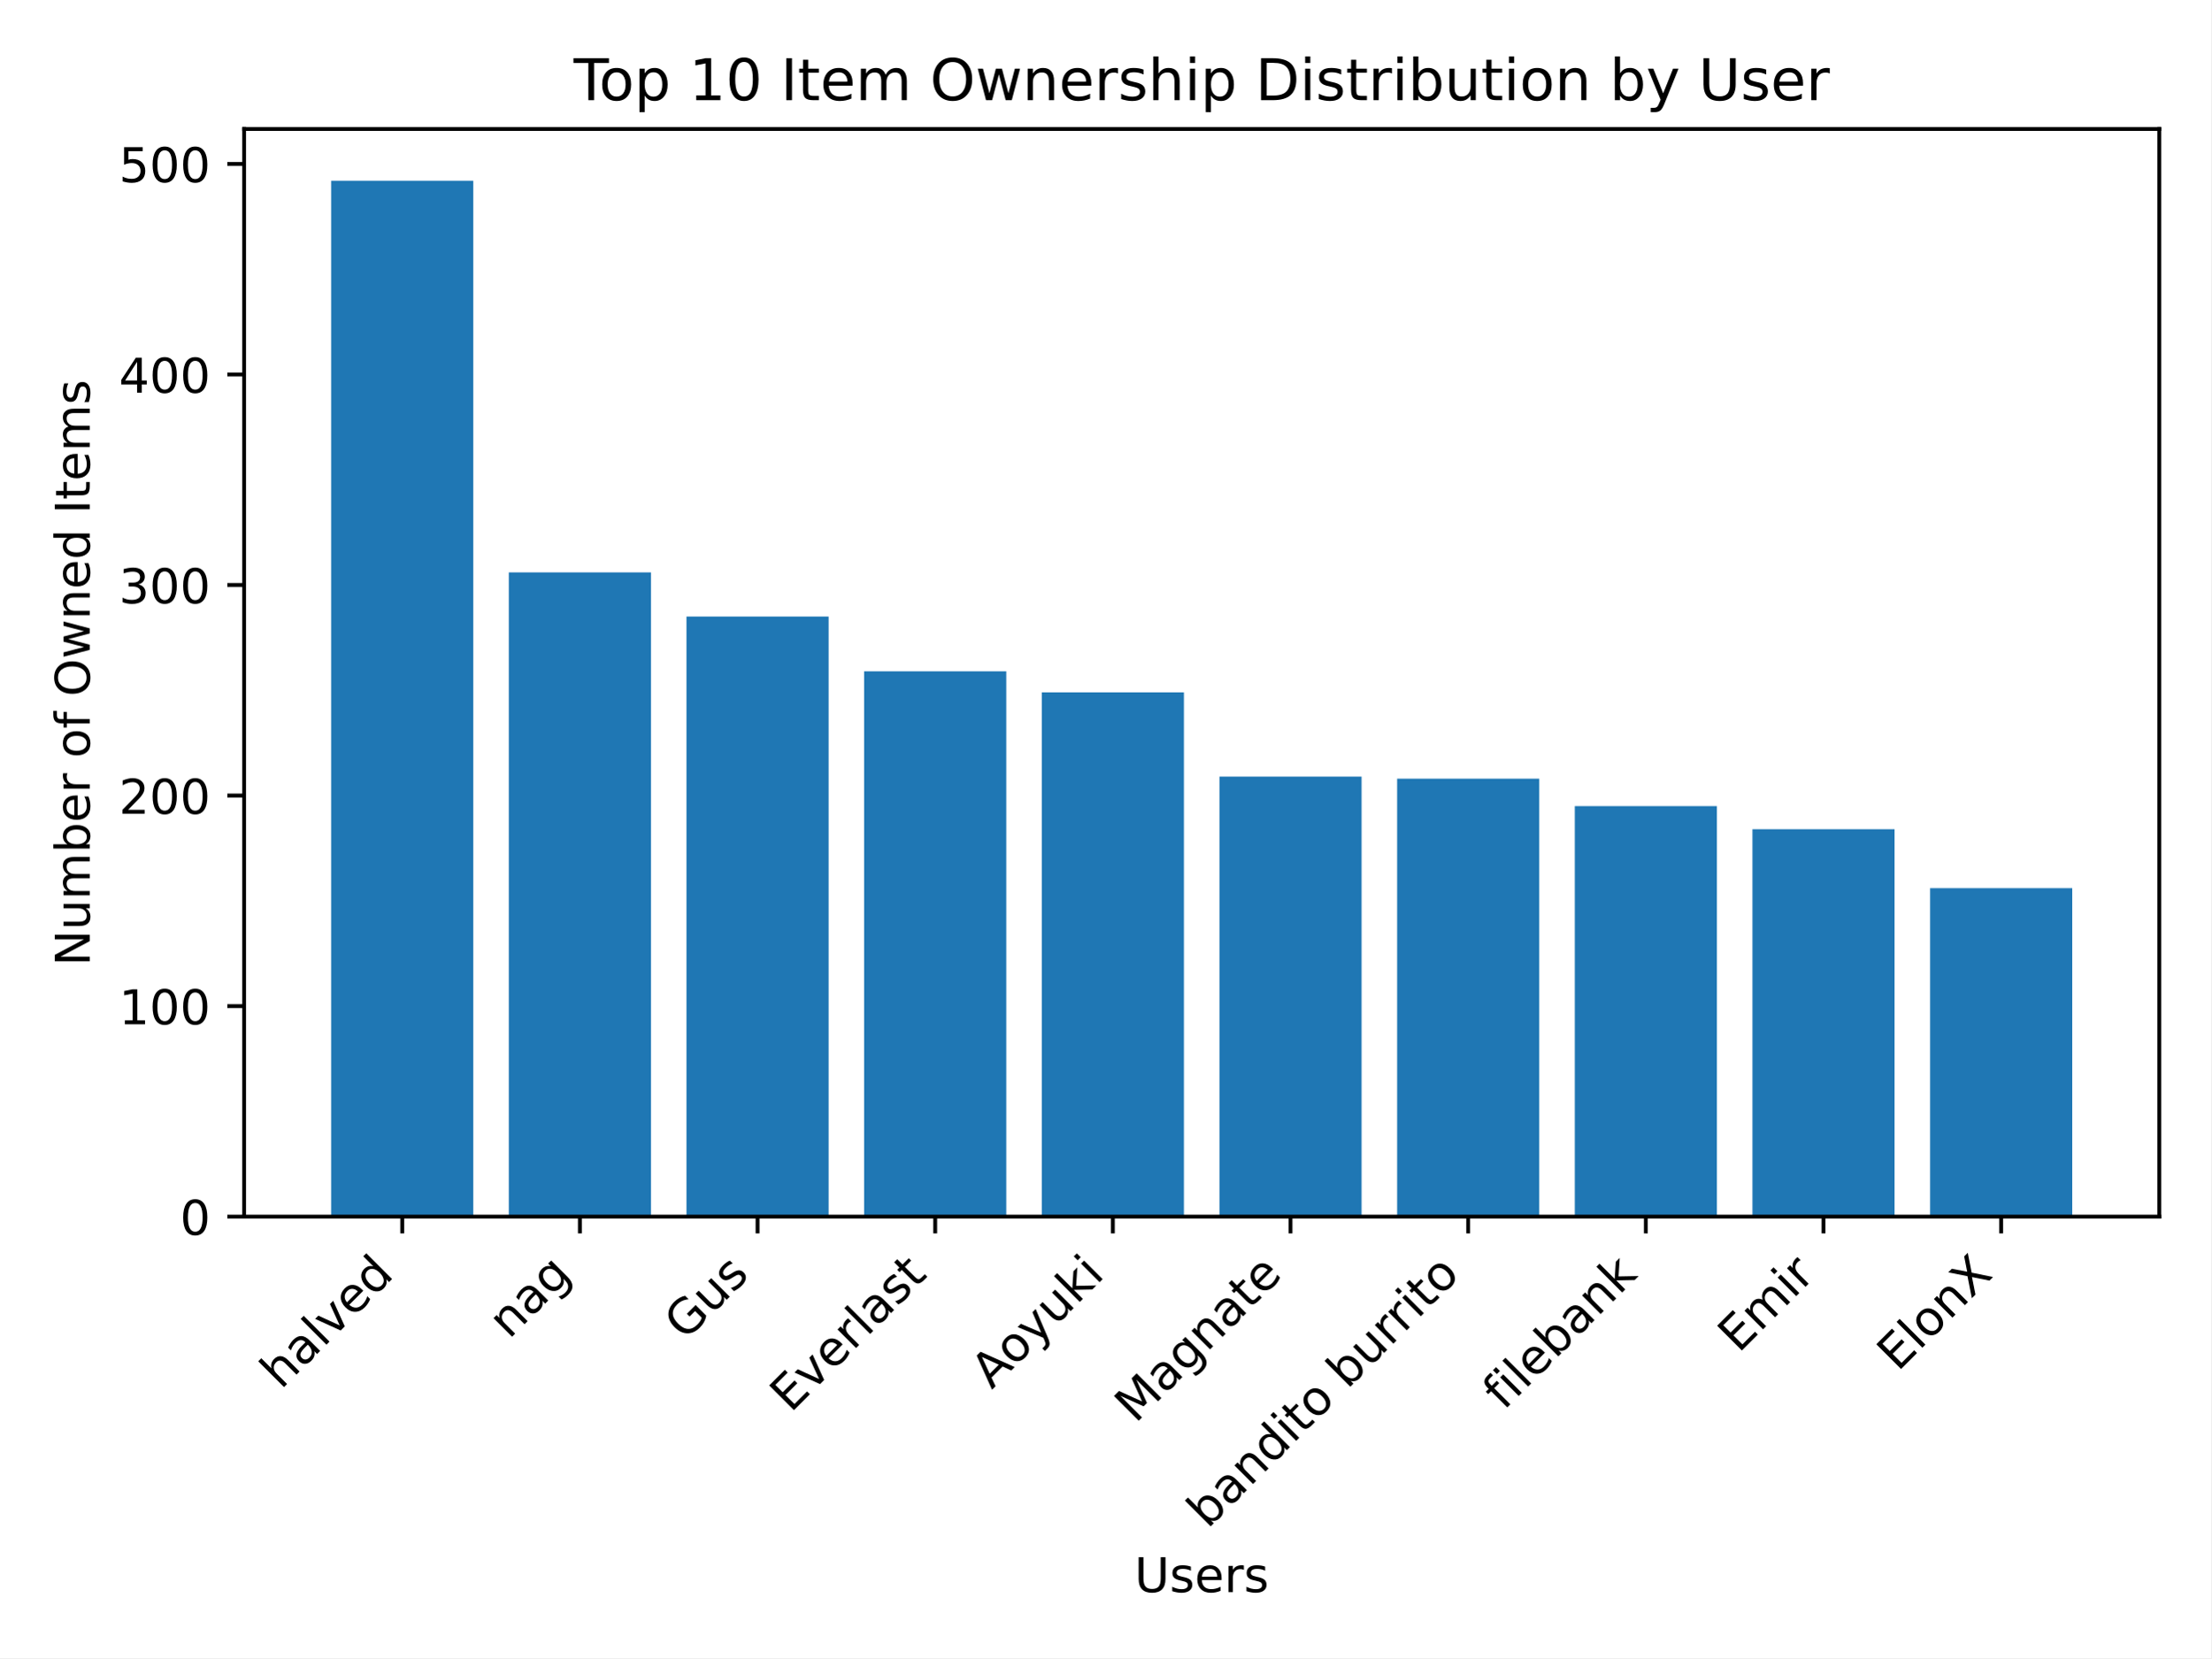
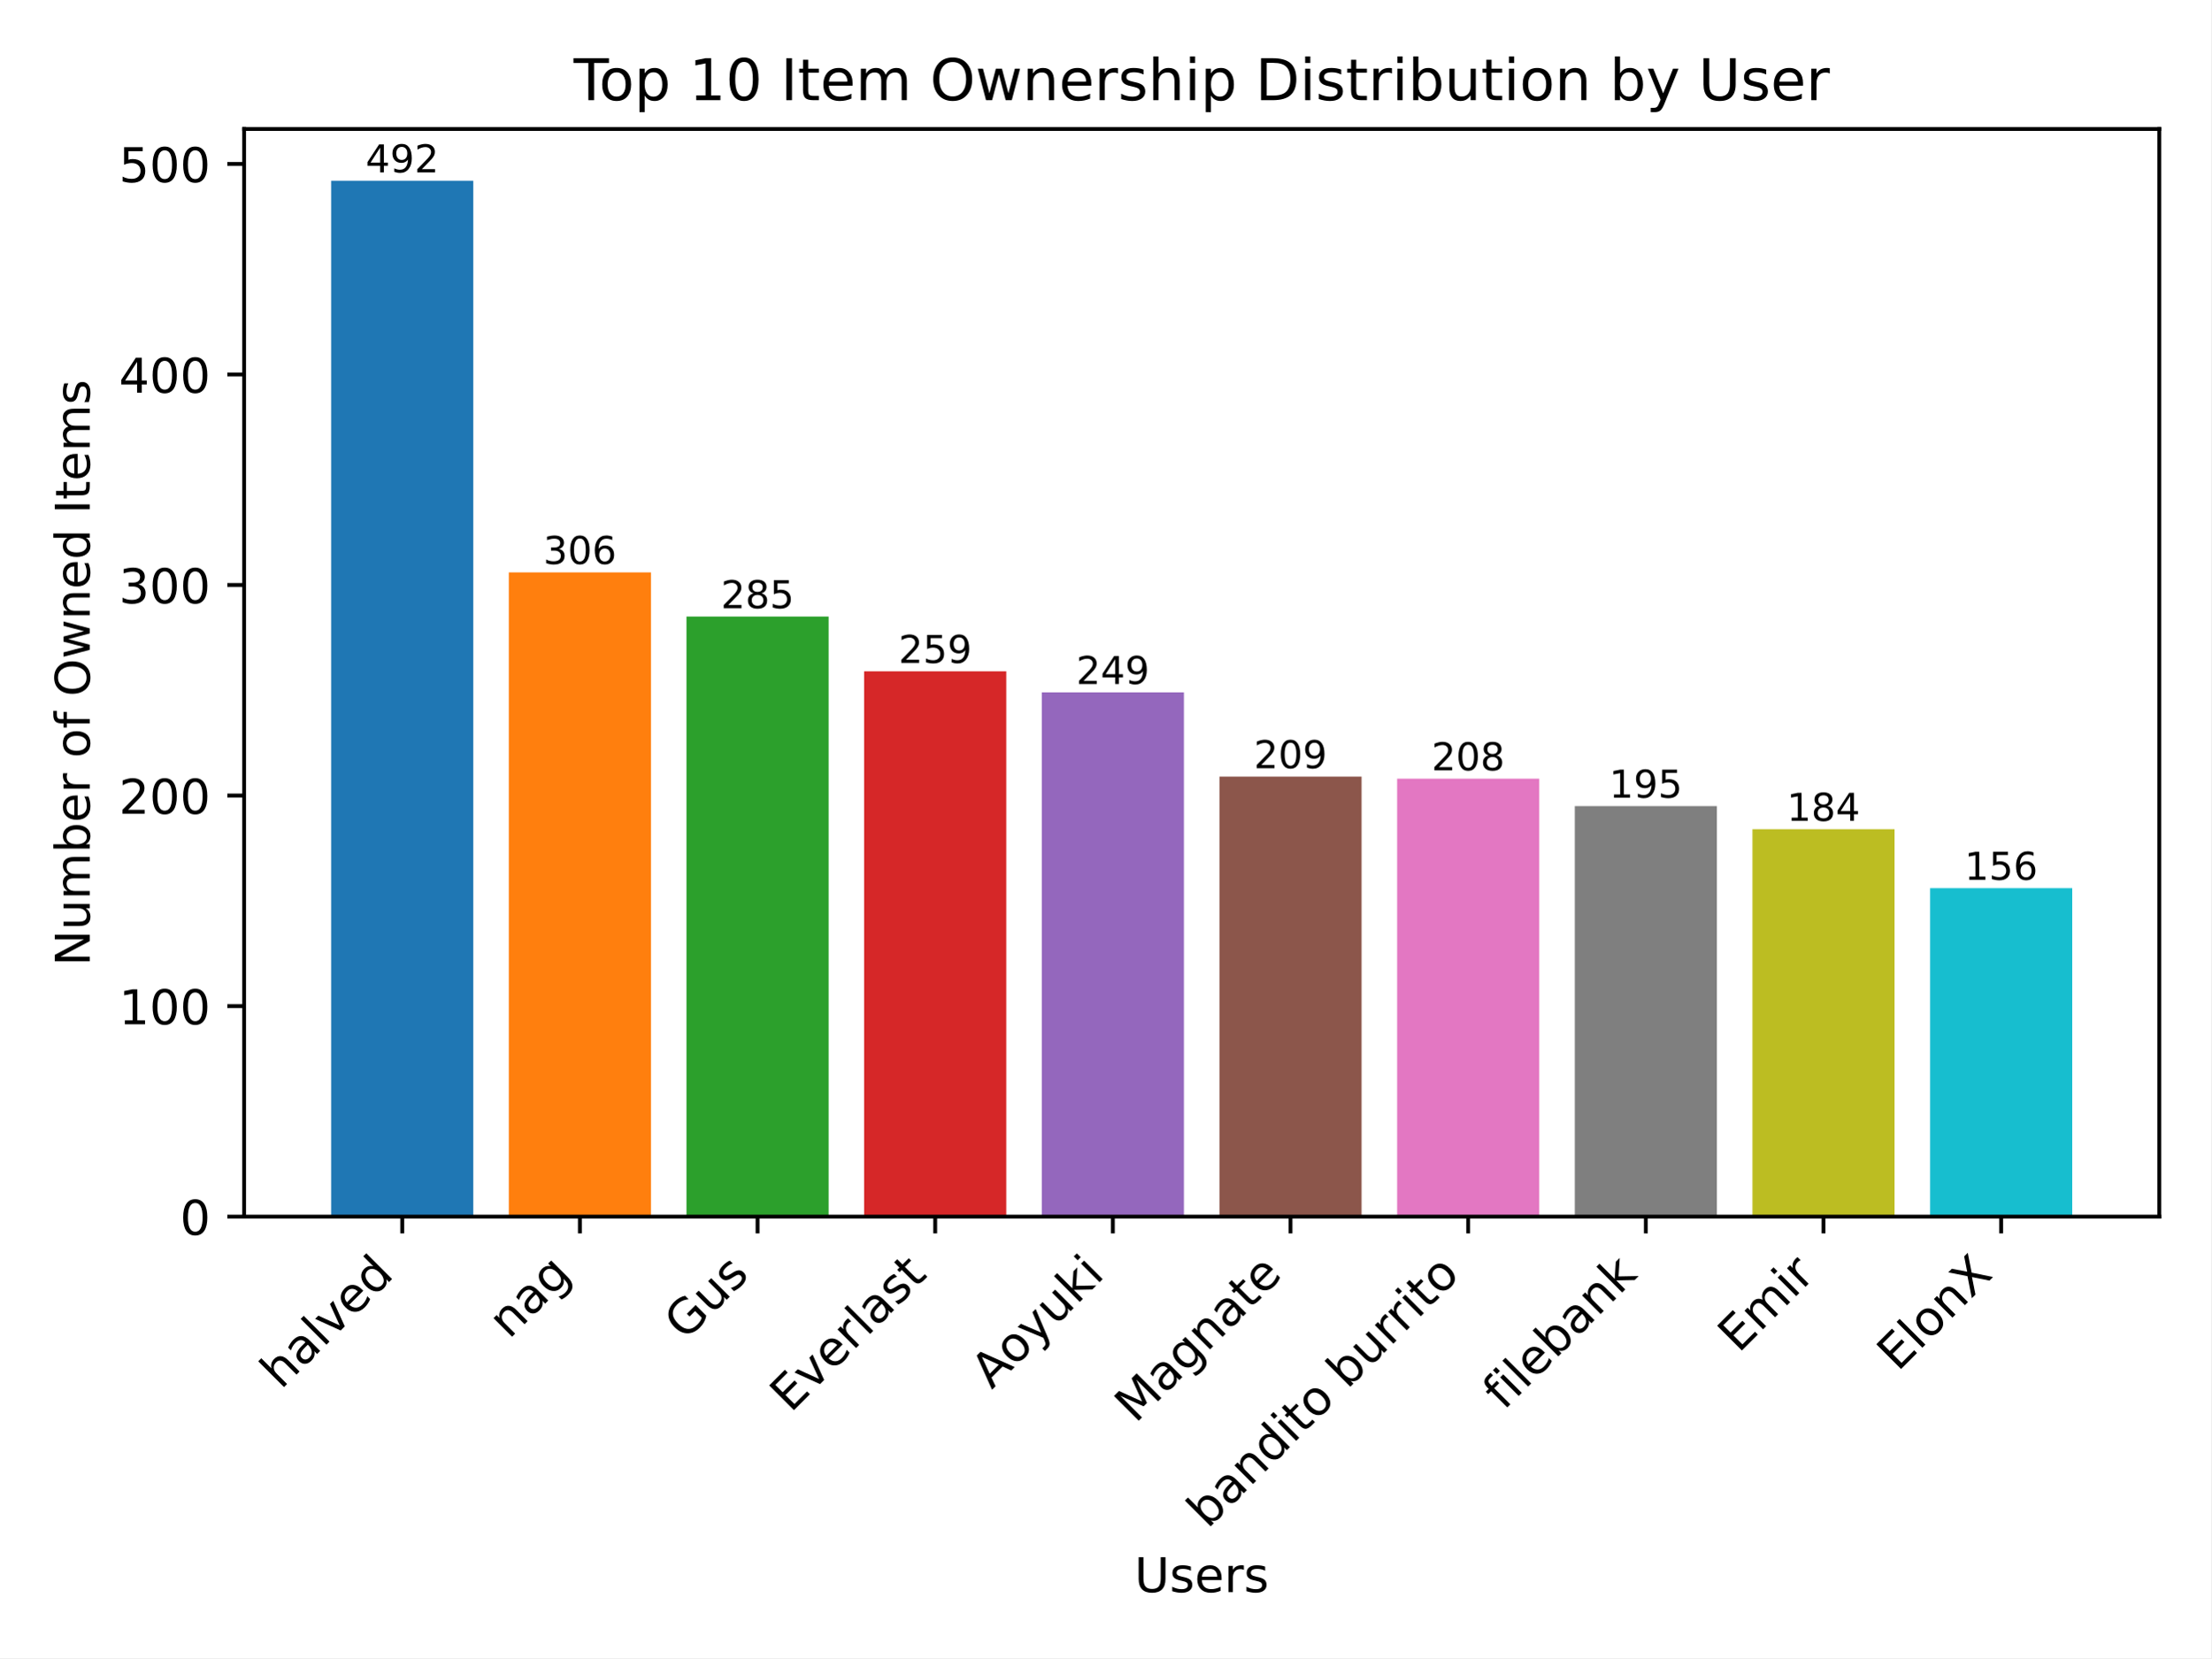
<svg xmlns="http://www.w3.org/2000/svg" xmlns:xlink="http://www.w3.org/1999/xlink" width="460.8pt" height="345.6pt" viewBox="0 0 460.8 345.6" version="1.1">
  <defs>
    <style type="text/css">*{stroke-linejoin: round; stroke-linecap: butt}</style>
  </defs>
  <g id="figure_1">
    <g id="patch_1">
      <path d="M 0 345.6  L 460.8 345.6  L 460.8 0  L 0 0  z " style="fill: #ffffff" />
    </g>
    <g id="axes_1">
      <g id="patch_2">
        <path d="M 50.87 253.581  L 450 253.581  L 450 26.88  L 50.87 26.88  z " style="fill: #ffffff" />
      </g>
      <g id="patch_3">
-         <path d="M 69.012 253.581  L 98.632 253.581  L 98.632 37.675  L 69.012 37.675  z " clip-path="url(#p208839bda8)" style="fill: #1f77b4" />
+         <path d="M 69.012 253.581  L 98.632 253.581  L 98.632 37.675  L 69.012 37.675  z " clip-path="url(#p8426818185)" style="fill: #1f77b4" />
      </g>
      <g id="patch_4">
-         <path d="M 106.037 253.581  L 135.657 253.581  L 135.657 119.298  L 106.037 119.298  z " clip-path="url(#p208839bda8)" style="fill: #1f77b4" />
+         <path d="M 106.037 253.581  L 135.657 253.581  L 135.657 119.298  L 106.037 119.298  z " clip-path="url(#p8426818185)" style="fill: #ff7f0e" />
      </g>
      <g id="patch_5">
-         <path d="M 143.062 253.581  L 172.682 253.581  L 172.682 128.513  L 143.062 128.513  z " clip-path="url(#p208839bda8)" style="fill: #1f77b4" />
+         <path d="M 143.062 253.581  L 172.682 253.581  L 172.682 128.513  L 143.062 128.513  z " clip-path="url(#p8426818185)" style="fill: #2ca02c" />
      </g>
      <g id="patch_6">
-         <path d="M 180.087 253.581  L 209.707 253.581  L 209.707 139.923  L 180.087 139.923  z " clip-path="url(#p208839bda8)" style="fill: #1f77b4" />
+         <path d="M 180.087 253.581  L 209.707 253.581  L 209.707 139.923  L 180.087 139.923  z " clip-path="url(#p8426818185)" style="fill: #d62728" />
      </g>
      <g id="patch_7">
-         <path d="M 217.112 253.581  L 246.732 253.581  L 246.732 144.311  L 217.112 144.311  z " clip-path="url(#p208839bda8)" style="fill: #1f77b4" />
+         <path d="M 217.112 253.581  L 246.732 253.581  L 246.732 144.311  L 217.112 144.311  z " clip-path="url(#p8426818185)" style="fill: #9467bd" />
      </g>
      <g id="patch_8">
-         <path d="M 254.138 253.581  L 283.758 253.581  L 283.758 161.865  L 254.138 161.865  z " clip-path="url(#p208839bda8)" style="fill: #1f77b4" />
+         <path d="M 254.138 253.581  L 283.758 253.581  L 283.758 161.865  L 254.138 161.865  z " clip-path="url(#p8426818185)" style="fill: #8c564b" />
      </g>
      <g id="patch_9">
-         <path d="M 291.163 253.581  L 320.783 253.581  L 320.783 162.304  L 291.163 162.304  z " clip-path="url(#p208839bda8)" style="fill: #1f77b4" />
+         <path d="M 291.163 253.581  L 320.783 253.581  L 320.783 162.304  L 291.163 162.304  z " clip-path="url(#p8426818185)" style="fill: #e377c2" />
      </g>
      <g id="patch_10">
-         <path d="M 328.188 253.581  L 357.808 253.581  L 357.808 168.008  L 328.188 168.008  z " clip-path="url(#p208839bda8)" style="fill: #1f77b4" />
+         <path d="M 328.188 253.581  L 357.808 253.581  L 357.808 168.008  L 328.188 168.008  z " clip-path="url(#p8426818185)" style="fill: #7f7f7f" />
      </g>
      <g id="patch_11">
-         <path d="M 365.213 253.581  L 394.833 253.581  L 394.833 172.835  L 365.213 172.835  z " clip-path="url(#p208839bda8)" style="fill: #1f77b4" />
+         <path d="M 365.213 253.581  L 394.833 253.581  L 394.833 172.835  L 365.213 172.835  z " clip-path="url(#p8426818185)" style="fill: #bcbd22" />
      </g>
      <g id="patch_12">
-         <path d="M 402.238 253.581  L 431.858 253.581  L 431.858 185.123  L 402.238 185.123  z " clip-path="url(#p208839bda8)" style="fill: #1f77b4" />
+         <path d="M 402.238 253.581  L 431.858 253.581  L 431.858 185.123  L 402.238 185.123  z " clip-path="url(#p8426818185)" style="fill: #17becf" />
      </g>
      <g id="matplotlib.axis_1">
        <g id="xtick_1">
          <g id="line2d_1">
            <defs>
-               <path id="mdffc2f9ec7" d="M 0 0  L 0 3.5  " style="stroke: #000000; stroke-width: 0.8" />
+               <path id="m7a670f2d61" d="M 0 0  L 0 3.5  " style="stroke: #000000; stroke-width: 0.8" />
            </defs>
            <g>
-               <use xlink:href="#mdffc2f9ec7" x="83.822" y="253.581" style="stroke: #000000; stroke-width: 0.8" />
+               <use xlink:href="#m7a670f2d61" x="83.822" y="253.581" style="stroke: #000000; stroke-width: 0.8" />
            </g>
          </g>
          <g id="text_1">
            <g transform="translate(58.54764 289.7576) rotate(-45) scale(0.1 -0.1)">
              <defs>
                <path id="DejaVuSans-68" d="M 3513 2113  L 3513 0  L 2938 0  L 2938 2094  Q 2938 2591 2744 2837  Q 2550 3084 2163 3084  Q 1697 3084 1428 2787  Q 1159 2491 1159 1978  L 1159 0  L 581 0  L 581 4863  L 1159 4863  L 1159 2956  Q 1366 3272 1645 3428  Q 1925 3584 2291 3584  Q 2894 3584 3203 3211  Q 3513 2838 3513 2113  z " transform="scale(0.015625)" />
                <path id="DejaVuSans-61" d="M 2194 1759  Q 1497 1759 1228 1600  Q 959 1441 959 1056  Q 959 750 1161 570  Q 1363 391 1709 391  Q 2188 391 2477 730  Q 2766 1069 2766 1631  L 2766 1759  L 2194 1759  z M 3341 1997  L 3341 0  L 2766 0  L 2766 531  Q 2569 213 2275 61  Q 1981 -91 1556 -91  Q 1019 -91 701 211  Q 384 513 384 1019  Q 384 1609 779 1909  Q 1175 2209 1959 2209  L 2766 2209  L 2766 2266  Q 2766 2663 2505 2880  Q 2244 3097 1772 3097  Q 1472 3097 1187 3025  Q 903 2953 641 2809  L 641 3341  Q 956 3463 1253 3523  Q 1550 3584 1831 3584  Q 2591 3584 2966 3190  Q 3341 2797 3341 1997  z " transform="scale(0.015625)" />
                <path id="DejaVuSans-6c" d="M 603 4863  L 1178 4863  L 1178 0  L 603 0  L 603 4863  z " transform="scale(0.015625)" />
                <path id="DejaVuSans-76" d="M 191 3500  L 800 3500  L 1894 563  L 2988 3500  L 3597 3500  L 2284 0  L 1503 0  L 191 3500  z " transform="scale(0.015625)" />
                <path id="DejaVuSans-65" d="M 3597 1894  L 3597 1613  L 953 1613  Q 991 1019 1311 708  Q 1631 397 2203 397  Q 2534 397 2845 478  Q 3156 559 3463 722  L 3463 178  Q 3153 47 2828 -22  Q 2503 -91 2169 -91  Q 1331 -91 842 396  Q 353 884 353 1716  Q 353 2575 817 3079  Q 1281 3584 2069 3584  Q 2775 3584 3186 3129  Q 3597 2675 3597 1894  z M 3022 2063  Q 3016 2534 2758 2815  Q 2500 3097 2075 3097  Q 1594 3097 1305 2825  Q 1016 2553 972 2059  L 3022 2063  z " transform="scale(0.015625)" />
                <path id="DejaVuSans-64" d="M 2906 2969  L 2906 4863  L 3481 4863  L 3481 0  L 2906 0  L 2906 525  Q 2725 213 2448 61  Q 2172 -91 1784 -91  Q 1150 -91 751 415  Q 353 922 353 1747  Q 353 2572 751 3078  Q 1150 3584 1784 3584  Q 2172 3584 2448 3432  Q 2725 3281 2906 2969  z M 947 1747  Q 947 1113 1208 752  Q 1469 391 1925 391  Q 2381 391 2643 752  Q 2906 1113 2906 1747  Q 2906 2381 2643 2742  Q 2381 3103 1925 3103  Q 1469 3103 1208 2742  Q 947 2381 947 1747  z " transform="scale(0.015625)" />
              </defs>
              <use xlink:href="#DejaVuSans-68" />
              <use xlink:href="#DejaVuSans-61" transform="translate(63.37891 0)" />
              <use xlink:href="#DejaVuSans-6c" transform="translate(124.6582 0)" />
              <use xlink:href="#DejaVuSans-76" transform="translate(152.4414 0)" />
              <use xlink:href="#DejaVuSans-65" transform="translate(211.6211 0)" />
              <use xlink:href="#DejaVuSans-64" transform="translate(273.1445 0)" />
            </g>
          </g>
        </g>
        <g id="xtick_2">
          <g id="line2d_2">
            <g>
-               <use xlink:href="#mdffc2f9ec7" x="120.847" y="253.581" style="stroke: #000000; stroke-width: 0.8" />
+               <use xlink:href="#m7a670f2d61" x="120.847" y="253.581" style="stroke: #000000; stroke-width: 0.8" />
            </g>
          </g>
          <g id="text_2">
            <g transform="translate(106.0732 279.257) rotate(-45) scale(0.1 -0.1)">
              <defs>
                <path id="DejaVuSans-6e" d="M 3513 2113  L 3513 0  L 2938 0  L 2938 2094  Q 2938 2591 2744 2837  Q 2550 3084 2163 3084  Q 1697 3084 1428 2787  Q 1159 2491 1159 1978  L 1159 0  L 581 0  L 581 3500  L 1159 3500  L 1159 2956  Q 1366 3272 1645 3428  Q 1925 3584 2291 3584  Q 2894 3584 3203 3211  Q 3513 2838 3513 2113  z " transform="scale(0.015625)" />
                <path id="DejaVuSans-67" d="M 2906 1791  Q 2906 2416 2648 2759  Q 2391 3103 1925 3103  Q 1463 3103 1205 2759  Q 947 2416 947 1791  Q 947 1169 1205 825  Q 1463 481 1925 481  Q 2391 481 2648 825  Q 2906 1169 2906 1791  z M 3481 434  Q 3481 -459 3084 -895  Q 2688 -1331 1869 -1331  Q 1566 -1331 1297 -1286  Q 1028 -1241 775 -1147  L 775 -588  Q 1028 -725 1275 -790  Q 1522 -856 1778 -856  Q 2344 -856 2625 -561  Q 2906 -266 2906 331  L 2906 616  Q 2728 306 2450 153  Q 2172 0 1784 0  Q 1141 0 747 490  Q 353 981 353 1791  Q 353 2603 747 3093  Q 1141 3584 1784 3584  Q 2172 3584 2450 3431  Q 2728 3278 2906 2969  L 2906 3500  L 3481 3500  L 3481 434  z " transform="scale(0.015625)" />
              </defs>
              <use xlink:href="#DejaVuSans-6e" />
              <use xlink:href="#DejaVuSans-61" transform="translate(63.37891 0)" />
              <use xlink:href="#DejaVuSans-67" transform="translate(124.6582 0)" />
            </g>
          </g>
        </g>
        <g id="xtick_3">
          <g id="line2d_3">
            <g>
-               <use xlink:href="#mdffc2f9ec7" x="157.872" y="253.581" style="stroke: #000000; stroke-width: 0.8" />
+               <use xlink:href="#m7a670f2d61" x="157.872" y="253.581" style="stroke: #000000; stroke-width: 0.8" />
            </g>
          </g>
          <g id="text_3">
            <g transform="translate(142.758 279.5973) rotate(-45) scale(0.1 -0.1)">
              <defs>
                <path id="DejaVuSans-47" d="M 3809 666  L 3809 1919  L 2778 1919  L 2778 2438  L 4434 2438  L 4434 434  Q 4069 175 3628 42  Q 3188 -91 2688 -91  Q 1594 -91 976 548  Q 359 1188 359 2328  Q 359 3472 976 4111  Q 1594 4750 2688 4750  Q 3144 4750 3555 4637  Q 3966 4525 4313 4306  L 4313 3634  Q 3963 3931 3569 4081  Q 3175 4231 2741 4231  Q 1884 4231 1454 3753  Q 1025 3275 1025 2328  Q 1025 1384 1454 906  Q 1884 428 2741 428  Q 3075 428 3337 486  Q 3600 544 3809 666  z " transform="scale(0.015625)" />
                <path id="DejaVuSans-75" d="M 544 1381  L 544 3500  L 1119 3500  L 1119 1403  Q 1119 906 1312 657  Q 1506 409 1894 409  Q 2359 409 2629 706  Q 2900 1003 2900 1516  L 2900 3500  L 3475 3500  L 3475 0  L 2900 0  L 2900 538  Q 2691 219 2414 64  Q 2138 -91 1772 -91  Q 1169 -91 856 284  Q 544 659 544 1381  z M 1991 3584  L 1991 3584  z " transform="scale(0.015625)" />
                <path id="DejaVuSans-73" d="M 2834 3397  L 2834 2853  Q 2591 2978 2328 3040  Q 2066 3103 1784 3103  Q 1356 3103 1142 2972  Q 928 2841 928 2578  Q 928 2378 1081 2264  Q 1234 2150 1697 2047  L 1894 2003  Q 2506 1872 2764 1633  Q 3022 1394 3022 966  Q 3022 478 2636 193  Q 2250 -91 1575 -91  Q 1294 -91 989 -36  Q 684 19 347 128  L 347 722  Q 666 556 975 473  Q 1284 391 1588 391  Q 1994 391 2212 530  Q 2431 669 2431 922  Q 2431 1156 2273 1281  Q 2116 1406 1581 1522  L 1381 1569  Q 847 1681 609 1914  Q 372 2147 372 2553  Q 372 3047 722 3315  Q 1072 3584 1716 3584  Q 2034 3584 2315 3537  Q 2597 3491 2834 3397  z " transform="scale(0.015625)" />
              </defs>
              <use xlink:href="#DejaVuSans-47" />
              <use xlink:href="#DejaVuSans-75" transform="translate(77.49023 0)" />
              <use xlink:href="#DejaVuSans-73" transform="translate(140.8691 0)" />
            </g>
          </g>
        </g>
        <g id="xtick_4">
          <g id="line2d_4">
            <g>
-               <use xlink:href="#mdffc2f9ec7" x="194.897" y="253.581" style="stroke: #000000; stroke-width: 0.8" />
+               <use xlink:href="#m7a670f2d61" x="194.897" y="253.581" style="stroke: #000000; stroke-width: 0.8" />
            </g>
          </g>
          <g id="text_4">
            <g transform="translate(164.7625 294.6178) rotate(-45) scale(0.1 -0.1)">
              <defs>
                <path id="DejaVuSans-45" d="M 628 4666  L 3578 4666  L 3578 4134  L 1259 4134  L 1259 2753  L 3481 2753  L 3481 2222  L 1259 2222  L 1259 531  L 3634 531  L 3634 0  L 628 0  L 628 4666  z " transform="scale(0.015625)" />
                <path id="DejaVuSans-72" d="M 2631 2963  Q 2534 3019 2420 3045  Q 2306 3072 2169 3072  Q 1681 3072 1420 2755  Q 1159 2438 1159 1844  L 1159 0  L 581 0  L 581 3500  L 1159 3500  L 1159 2956  Q 1341 3275 1631 3429  Q 1922 3584 2338 3584  Q 2397 3584 2469 3576  Q 2541 3569 2628 3553  L 2631 2963  z " transform="scale(0.015625)" />
                <path id="DejaVuSans-74" d="M 1172 4494  L 1172 3500  L 2356 3500  L 2356 3053  L 1172 3053  L 1172 1153  Q 1172 725 1289 603  Q 1406 481 1766 481  L 2356 481  L 2356 0  L 1766 0  Q 1100 0 847 248  Q 594 497 594 1153  L 594 3053  L 172 3053  L 172 3500  L 594 3500  L 594 4494  L 1172 4494  z " transform="scale(0.015625)" />
              </defs>
              <use xlink:href="#DejaVuSans-45" />
              <use xlink:href="#DejaVuSans-76" transform="translate(63.18359 0)" />
              <use xlink:href="#DejaVuSans-65" transform="translate(122.3633 0)" />
              <use xlink:href="#DejaVuSans-72" transform="translate(183.8867 0)" />
              <use xlink:href="#DejaVuSans-6c" transform="translate(225 0)" />
              <use xlink:href="#DejaVuSans-61" transform="translate(252.7832 0)" />
              <use xlink:href="#DejaVuSans-73" transform="translate(314.0625 0)" />
              <use xlink:href="#DejaVuSans-74" transform="translate(366.1621 0)" />
            </g>
          </g>
        </g>
        <g id="xtick_5">
          <g id="line2d_5">
            <g>
-               <use xlink:href="#mdffc2f9ec7" x="231.922" y="253.581" style="stroke: #000000; stroke-width: 0.8" />
+               <use xlink:href="#m7a670f2d61" x="231.922" y="253.581" style="stroke: #000000; stroke-width: 0.8" />
            </g>
          </g>
          <g id="text_5">
            <g transform="translate(206.6865 289.7189) rotate(-45) scale(0.1 -0.1)">
              <defs>
                <path id="DejaVuSans-41" d="M 2188 4044  L 1331 1722  L 3047 1722  L 2188 4044  z M 1831 4666  L 2547 4666  L 4325 0  L 3669 0  L 3244 1197  L 1141 1197  L 716 0  L 50 0  L 1831 4666  z " transform="scale(0.015625)" />
                <path id="DejaVuSans-6f" d="M 1959 3097  Q 1497 3097 1228 2736  Q 959 2375 959 1747  Q 959 1119 1226 758  Q 1494 397 1959 397  Q 2419 397 2687 759  Q 2956 1122 2956 1747  Q 2956 2369 2687 2733  Q 2419 3097 1959 3097  z M 1959 3584  Q 2709 3584 3137 3096  Q 3566 2609 3566 1747  Q 3566 888 3137 398  Q 2709 -91 1959 -91  Q 1206 -91 779 398  Q 353 888 353 1747  Q 353 2609 779 3096  Q 1206 3584 1959 3584  z " transform="scale(0.015625)" />
                <path id="DejaVuSans-79" d="M 2059 -325  Q 1816 -950 1584 -1140  Q 1353 -1331 966 -1331  L 506 -1331  L 506 -850  L 844 -850  Q 1081 -850 1212 -737  Q 1344 -625 1503 -206  L 1606 56  L 191 3500  L 800 3500  L 1894 763  L 2988 3500  L 3597 3500  L 2059 -325  z " transform="scale(0.015625)" />
                <path id="DejaVuSans-6b" d="M 581 4863  L 1159 4863  L 1159 1991  L 2875 3500  L 3609 3500  L 1753 1863  L 3688 0  L 2938 0  L 1159 1709  L 1159 0  L 581 0  L 581 4863  z " transform="scale(0.015625)" />
                <path id="DejaVuSans-69" d="M 603 3500  L 1178 3500  L 1178 0  L 603 0  L 603 3500  z M 603 4863  L 1178 4863  L 1178 4134  L 603 4134  L 603 4863  z " transform="scale(0.015625)" />
              </defs>
              <use xlink:href="#DejaVuSans-41" />
              <use xlink:href="#DejaVuSans-6f" transform="translate(66.6582 0)" />
              <use xlink:href="#DejaVuSans-79" transform="translate(127.8398 0)" />
              <use xlink:href="#DejaVuSans-75" transform="translate(187.0195 0)" />
              <use xlink:href="#DejaVuSans-6b" transform="translate(250.3984 0)" />
              <use xlink:href="#DejaVuSans-69" transform="translate(308.3086 0)" />
            </g>
          </g>
        </g>
        <g id="xtick_6">
          <g id="line2d_6">
            <g>
-               <use xlink:href="#mdffc2f9ec7" x="268.948" y="253.581" style="stroke: #000000; stroke-width: 0.8" />
+               <use xlink:href="#m7a670f2d61" x="268.948" y="253.581" style="stroke: #000000; stroke-width: 0.8" />
            </g>
          </g>
          <g id="text_6">
            <g transform="translate(236.6162 296.8143) rotate(-45) scale(0.1 -0.1)">
              <defs>
                <path id="DejaVuSans-4d" d="M 628 4666  L 1569 4666  L 2759 1491  L 3956 4666  L 4897 4666  L 4897 0  L 4281 0  L 4281 4097  L 3078 897  L 2444 897  L 1241 4097  L 1241 0  L 628 0  L 628 4666  z " transform="scale(0.015625)" />
              </defs>
              <use xlink:href="#DejaVuSans-4d" />
              <use xlink:href="#DejaVuSans-61" transform="translate(86.2793 0)" />
              <use xlink:href="#DejaVuSans-67" transform="translate(147.5586 0)" />
              <use xlink:href="#DejaVuSans-6e" transform="translate(211.0352 0)" />
              <use xlink:href="#DejaVuSans-61" transform="translate(274.4141 0)" />
              <use xlink:href="#DejaVuSans-74" transform="translate(335.6934 0)" />
              <use xlink:href="#DejaVuSans-65" transform="translate(374.9023 0)" />
            </g>
          </g>
        </g>
        <g id="xtick_7">
          <g id="line2d_7">
            <g>
-               <use xlink:href="#mdffc2f9ec7" x="305.973" y="253.581" style="stroke: #000000; stroke-width: 0.8" />
+               <use xlink:href="#m7a670f2d61" x="305.973" y="253.581" style="stroke: #000000; stroke-width: 0.8" />
            </g>
          </g>
          <g id="text_7">
            <g transform="translate(251.6756 318.7799) rotate(-45) scale(0.1 -0.1)">
              <defs>
                <path id="DejaVuSans-62" d="M 3116 1747  Q 3116 2381 2855 2742  Q 2594 3103 2138 3103  Q 1681 3103 1420 2742  Q 1159 2381 1159 1747  Q 1159 1113 1420 752  Q 1681 391 2138 391  Q 2594 391 2855 752  Q 3116 1113 3116 1747  z M 1159 2969  Q 1341 3281 1617 3432  Q 1894 3584 2278 3584  Q 2916 3584 3314 3078  Q 3713 2572 3713 1747  Q 3713 922 3314 415  Q 2916 -91 2278 -91  Q 1894 -91 1617 61  Q 1341 213 1159 525  L 1159 0  L 581 0  L 581 4863  L 1159 4863  L 1159 2969  z " transform="scale(0.015625)" />
                <path id="DejaVuSans-20" transform="scale(0.015625)" />
              </defs>
              <use xlink:href="#DejaVuSans-62" />
              <use xlink:href="#DejaVuSans-61" transform="translate(63.47656 0)" />
              <use xlink:href="#DejaVuSans-6e" transform="translate(124.7559 0)" />
              <use xlink:href="#DejaVuSans-64" transform="translate(188.1348 0)" />
              <use xlink:href="#DejaVuSans-69" transform="translate(251.6113 0)" />
              <use xlink:href="#DejaVuSans-74" transform="translate(279.3945 0)" />
              <use xlink:href="#DejaVuSans-6f" transform="translate(318.6035 0)" />
              <use xlink:href="#DejaVuSans-20" transform="translate(379.7852 0)" />
              <use xlink:href="#DejaVuSans-62" transform="translate(411.5723 0)" />
              <use xlink:href="#DejaVuSans-75" transform="translate(475.0488 0)" />
              <use xlink:href="#DejaVuSans-72" transform="translate(538.4277 0)" />
              <use xlink:href="#DejaVuSans-72" transform="translate(577.791 0)" />
              <use xlink:href="#DejaVuSans-69" transform="translate(618.9043 0)" />
              <use xlink:href="#DejaVuSans-74" transform="translate(646.6875 0)" />
              <use xlink:href="#DejaVuSans-6f" transform="translate(685.8965 0)" />
            </g>
          </g>
        </g>
        <g id="xtick_8">
          <g id="line2d_8">
            <g>
-               <use xlink:href="#mdffc2f9ec7" x="342.998" y="253.581" style="stroke: #000000; stroke-width: 0.8" />
+               <use xlink:href="#m7a670f2d61" x="342.998" y="253.581" style="stroke: #000000; stroke-width: 0.8" />
            </g>
          </g>
          <g id="text_8">
            <g transform="translate(313.3599 294.1206) rotate(-45) scale(0.1 -0.1)">
              <defs>
                <path id="DejaVuSans-66" d="M 2375 4863  L 2375 4384  L 1825 4384  Q 1516 4384 1395 4259  Q 1275 4134 1275 3809  L 1275 3500  L 2222 3500  L 2222 3053  L 1275 3053  L 1275 0  L 697 0  L 697 3053  L 147 3053  L 147 3500  L 697 3500  L 697 3744  Q 697 4328 969 4595  Q 1241 4863 1831 4863  L 2375 4863  z " transform="scale(0.015625)" />
              </defs>
              <use xlink:href="#DejaVuSans-66" />
              <use xlink:href="#DejaVuSans-69" transform="translate(35.20508 0)" />
              <use xlink:href="#DejaVuSans-6c" transform="translate(62.98828 0)" />
              <use xlink:href="#DejaVuSans-65" transform="translate(90.77148 0)" />
              <use xlink:href="#DejaVuSans-62" transform="translate(152.2949 0)" />
              <use xlink:href="#DejaVuSans-61" transform="translate(215.7715 0)" />
              <use xlink:href="#DejaVuSans-6e" transform="translate(277.0508 0)" />
              <use xlink:href="#DejaVuSans-6b" transform="translate(340.4297 0)" />
            </g>
          </g>
        </g>
        <g id="xtick_9">
          <g id="line2d_9">
            <g>
-               <use xlink:href="#mdffc2f9ec7" x="380.023" y="253.581" style="stroke: #000000; stroke-width: 0.8" />
+               <use xlink:href="#m7a670f2d61" x="380.023" y="253.581" style="stroke: #000000; stroke-width: 0.8" />
            </g>
          </g>
          <g id="text_9">
            <g transform="translate(362.3251 282.1805) rotate(-45) scale(0.1 -0.1)">
              <defs>
                <path id="DejaVuSans-6d" d="M 3328 2828  Q 3544 3216 3844 3400  Q 4144 3584 4550 3584  Q 5097 3584 5394 3201  Q 5691 2819 5691 2113  L 5691 0  L 5113 0  L 5113 2094  Q 5113 2597 4934 2840  Q 4756 3084 4391 3084  Q 3944 3084 3684 2787  Q 3425 2491 3425 1978  L 3425 0  L 2847 0  L 2847 2094  Q 2847 2600 2669 2842  Q 2491 3084 2119 3084  Q 1678 3084 1418 2786  Q 1159 2488 1159 1978  L 1159 0  L 581 0  L 581 3500  L 1159 3500  L 1159 2956  Q 1356 3278 1631 3431  Q 1906 3584 2284 3584  Q 2666 3584 2933 3390  Q 3200 3197 3328 2828  z " transform="scale(0.015625)" />
              </defs>
              <use xlink:href="#DejaVuSans-45" />
              <use xlink:href="#DejaVuSans-6d" transform="translate(63.18359 0)" />
              <use xlink:href="#DejaVuSans-69" transform="translate(160.5957 0)" />
              <use xlink:href="#DejaVuSans-72" transform="translate(188.3789 0)" />
            </g>
          </g>
        </g>
        <g id="xtick_10">
          <g id="line2d_10">
            <g>
-               <use xlink:href="#mdffc2f9ec7" x="417.048" y="253.581" style="stroke: #000000; stroke-width: 0.8" />
+               <use xlink:href="#m7a670f2d61" x="417.048" y="253.581" style="stroke: #000000; stroke-width: 0.8" />
            </g>
          </g>
          <g id="text_10">
            <g transform="translate(395.4931 286.0375) rotate(-45) scale(0.1 -0.1)">
              <defs>
                <path id="DejaVuSans-58" d="M 403 4666  L 1081 4666  L 2241 2931  L 3406 4666  L 4084 4666  L 2584 2425  L 4184 0  L 3506 0  L 2194 1984  L 872 0  L 191 0  L 1856 2491  L 403 4666  z " transform="scale(0.015625)" />
              </defs>
              <use xlink:href="#DejaVuSans-45" />
              <use xlink:href="#DejaVuSans-6c" transform="translate(63.18359 0)" />
              <use xlink:href="#DejaVuSans-6f" transform="translate(90.9668 0)" />
              <use xlink:href="#DejaVuSans-6e" transform="translate(152.1484 0)" />
              <use xlink:href="#DejaVuSans-58" transform="translate(215.5273 0)" />
            </g>
          </g>
        </g>
        <g id="text_11">
          <g transform="translate(236.4342 331.8489) scale(0.1 -0.1)">
            <defs>
              <path id="DejaVuSans-55" d="M 556 4666  L 1191 4666  L 1191 1831  Q 1191 1081 1462 751  Q 1734 422 2344 422  Q 2950 422 3222 751  Q 3494 1081 3494 1831  L 3494 4666  L 4128 4666  L 4128 1753  Q 4128 841 3676 375  Q 3225 -91 2344 -91  Q 1459 -91 1007 375  Q 556 841 556 1753  L 556 4666  z " transform="scale(0.015625)" />
            </defs>
            <use xlink:href="#DejaVuSans-55" />
            <use xlink:href="#DejaVuSans-73" transform="translate(73.19336 0)" />
            <use xlink:href="#DejaVuSans-65" transform="translate(125.293 0)" />
            <use xlink:href="#DejaVuSans-72" transform="translate(186.8164 0)" />
            <use xlink:href="#DejaVuSans-73" transform="translate(227.9297 0)" />
          </g>
        </g>
      </g>
      <g id="matplotlib.axis_2">
        <g id="ytick_1">
          <g id="line2d_11">
            <defs>
-               <path id="mcb67d51a7b" d="M 0 0  L -3.5 0  " style="stroke: #000000; stroke-width: 0.8" />
+               <path id="mceda4c7b61" d="M 0 0  L -3.5 0  " style="stroke: #000000; stroke-width: 0.8" />
            </defs>
            <g>
-               <use xlink:href="#mcb67d51a7b" x="50.87" y="253.581" style="stroke: #000000; stroke-width: 0.8" />
+               <use xlink:href="#mceda4c7b61" x="50.87" y="253.581" style="stroke: #000000; stroke-width: 0.8" />
            </g>
          </g>
          <g id="text_12">
            <g transform="translate(37.5075 257.3798) scale(0.1 -0.1)">
              <defs>
                <path id="DejaVuSans-30" d="M 2034 4250  Q 1547 4250 1301 3770  Q 1056 3291 1056 2328  Q 1056 1369 1301 889  Q 1547 409 2034 409  Q 2525 409 2770 889  Q 3016 1369 3016 2328  Q 3016 3291 2770 3770  Q 2525 4250 2034 4250  z M 2034 4750  Q 2819 4750 3233 4129  Q 3647 3509 3647 2328  Q 3647 1150 3233 529  Q 2819 -91 2034 -91  Q 1250 -91 836 529  Q 422 1150 422 2328  Q 422 3509 836 4129  Q 1250 4750 2034 4750  z " transform="scale(0.015625)" />
              </defs>
              <use xlink:href="#DejaVuSans-30" />
            </g>
          </g>
        </g>
        <g id="ytick_2">
          <g id="line2d_12">
            <g>
-               <use xlink:href="#mcb67d51a7b" x="50.87" y="209.697" style="stroke: #000000; stroke-width: 0.8" />
+               <use xlink:href="#mceda4c7b61" x="50.87" y="209.697" style="stroke: #000000; stroke-width: 0.8" />
            </g>
          </g>
          <g id="text_13">
            <g transform="translate(24.7825 213.4966) scale(0.1 -0.1)">
              <defs>
                <path id="DejaVuSans-31" d="M 794 531  L 1825 531  L 1825 4091  L 703 3866  L 703 4441  L 1819 4666  L 2450 4666  L 2450 531  L 3481 531  L 3481 0  L 794 0  L 794 531  z " transform="scale(0.015625)" />
              </defs>
              <use xlink:href="#DejaVuSans-31" />
              <use xlink:href="#DejaVuSans-30" transform="translate(63.62305 0)" />
              <use xlink:href="#DejaVuSans-30" transform="translate(127.2461 0)" />
            </g>
          </g>
        </g>
        <g id="ytick_3">
          <g id="line2d_13">
            <g>
-               <use xlink:href="#mcb67d51a7b" x="50.87" y="165.814" style="stroke: #000000; stroke-width: 0.8" />
+               <use xlink:href="#mceda4c7b61" x="50.87" y="165.814" style="stroke: #000000; stroke-width: 0.8" />
            </g>
          </g>
          <g id="text_14">
            <g transform="translate(24.7825 169.6134) scale(0.1 -0.1)">
              <defs>
                <path id="DejaVuSans-32" d="M 1228 531  L 3431 531  L 3431 0  L 469 0  L 469 531  Q 828 903 1448 1529  Q 2069 2156 2228 2338  Q 2531 2678 2651 2914  Q 2772 3150 2772 3378  Q 2772 3750 2511 3984  Q 2250 4219 1831 4219  Q 1534 4219 1204 4116  Q 875 4013 500 3803  L 500 4441  Q 881 4594 1212 4672  Q 1544 4750 1819 4750  Q 2544 4750 2975 4387  Q 3406 4025 3406 3419  Q 3406 3131 3298 2873  Q 3191 2616 2906 2266  Q 2828 2175 2409 1742  Q 1991 1309 1228 531  z " transform="scale(0.015625)" />
              </defs>
              <use xlink:href="#DejaVuSans-32" />
              <use xlink:href="#DejaVuSans-30" transform="translate(63.62305 0)" />
              <use xlink:href="#DejaVuSans-30" transform="translate(127.2461 0)" />
            </g>
          </g>
        </g>
        <g id="ytick_4">
          <g id="line2d_14">
            <g>
-               <use xlink:href="#mcb67d51a7b" x="50.87" y="121.931" style="stroke: #000000; stroke-width: 0.8" />
+               <use xlink:href="#mceda4c7b61" x="50.87" y="121.931" style="stroke: #000000; stroke-width: 0.8" />
            </g>
          </g>
          <g id="text_15">
            <g transform="translate(24.7825 125.7302) scale(0.1 -0.1)">
              <defs>
                <path id="DejaVuSans-33" d="M 2597 2516  Q 3050 2419 3304 2112  Q 3559 1806 3559 1356  Q 3559 666 3084 287  Q 2609 -91 1734 -91  Q 1441 -91 1130 -33  Q 819 25 488 141  L 488 750  Q 750 597 1062 519  Q 1375 441 1716 441  Q 2309 441 2620 675  Q 2931 909 2931 1356  Q 2931 1769 2642 2001  Q 2353 2234 1838 2234  L 1294 2234  L 1294 2753  L 1863 2753  Q 2328 2753 2575 2939  Q 2822 3125 2822 3475  Q 2822 3834 2567 4026  Q 2313 4219 1838 4219  Q 1578 4219 1281 4162  Q 984 4106 628 3988  L 628 4550  Q 988 4650 1302 4700  Q 1616 4750 1894 4750  Q 2613 4750 3031 4423  Q 3450 4097 3450 3541  Q 3450 3153 3228 2886  Q 3006 2619 2597 2516  z " transform="scale(0.015625)" />
              </defs>
              <use xlink:href="#DejaVuSans-33" />
              <use xlink:href="#DejaVuSans-30" transform="translate(63.62305 0)" />
              <use xlink:href="#DejaVuSans-30" transform="translate(127.2461 0)" />
            </g>
          </g>
        </g>
        <g id="ytick_5">
          <g id="line2d_15">
            <g>
-               <use xlink:href="#mcb67d51a7b" x="50.87" y="78.048" style="stroke: #000000; stroke-width: 0.8" />
+               <use xlink:href="#mceda4c7b61" x="50.87" y="78.048" style="stroke: #000000; stroke-width: 0.8" />
            </g>
          </g>
          <g id="text_16">
            <g transform="translate(24.7825 81.84702) scale(0.1 -0.1)">
              <defs>
                <path id="DejaVuSans-34" d="M 2419 4116  L 825 1625  L 2419 1625  L 2419 4116  z M 2253 4666  L 3047 4666  L 3047 1625  L 3713 1625  L 3713 1100  L 3047 1100  L 3047 0  L 2419 0  L 2419 1100  L 313 1100  L 313 1709  L 2253 4666  z " transform="scale(0.015625)" />
              </defs>
              <use xlink:href="#DejaVuSans-34" />
              <use xlink:href="#DejaVuSans-30" transform="translate(63.62305 0)" />
              <use xlink:href="#DejaVuSans-30" transform="translate(127.2461 0)" />
            </g>
          </g>
        </g>
        <g id="ytick_6">
          <g id="line2d_16">
            <g>
-               <use xlink:href="#mcb67d51a7b" x="50.87" y="34.165" style="stroke: #000000; stroke-width: 0.8" />
+               <use xlink:href="#mceda4c7b61" x="50.87" y="34.165" style="stroke: #000000; stroke-width: 0.8" />
            </g>
          </g>
          <g id="text_17">
            <g transform="translate(24.7825 37.96383) scale(0.1 -0.1)">
              <defs>
                <path id="DejaVuSans-35" d="M 691 4666  L 3169 4666  L 3169 4134  L 1269 4134  L 1269 2991  Q 1406 3038 1543 3061  Q 1681 3084 1819 3084  Q 2600 3084 3056 2656  Q 3513 2228 3513 1497  Q 3513 744 3044 326  Q 2575 -91 1722 -91  Q 1428 -91 1123 -41  Q 819 9 494 109  L 494 744  Q 775 591 1075 516  Q 1375 441 1709 441  Q 2250 441 2565 725  Q 2881 1009 2881 1497  Q 2881 1984 2565 2268  Q 2250 2553 1709 2553  Q 1456 2553 1204 2497  Q 953 2441 691 2322  L 691 4666  z " transform="scale(0.015625)" />
              </defs>
              <use xlink:href="#DejaVuSans-35" />
              <use xlink:href="#DejaVuSans-30" transform="translate(63.62305 0)" />
              <use xlink:href="#DejaVuSans-30" transform="translate(127.2461 0)" />
            </g>
          </g>
        </g>
        <g id="text_18">
          <g transform="translate(18.70281 201.3342) rotate(-90) scale(0.1 -0.1)">
            <defs>
              <path id="DejaVuSans-4e" d="M 628 4666  L 1478 4666  L 3547 763  L 3547 4666  L 4159 4666  L 4159 0  L 3309 0  L 1241 3903  L 1241 0  L 628 0  L 628 4666  z " transform="scale(0.015625)" />
              <path id="DejaVuSans-4f" d="M 2522 4238  Q 1834 4238 1429 3725  Q 1025 3213 1025 2328  Q 1025 1447 1429 934  Q 1834 422 2522 422  Q 3209 422 3611 934  Q 4013 1447 4013 2328  Q 4013 3213 3611 3725  Q 3209 4238 2522 4238  z M 2522 4750  Q 3503 4750 4090 4092  Q 4678 3434 4678 2328  Q 4678 1225 4090 567  Q 3503 -91 2522 -91  Q 1538 -91 948 565  Q 359 1222 359 2328  Q 359 3434 948 4092  Q 1538 4750 2522 4750  z " transform="scale(0.015625)" />
              <path id="DejaVuSans-77" d="M 269 3500  L 844 3500  L 1563 769  L 2278 3500  L 2956 3500  L 3675 769  L 4391 3500  L 4966 3500  L 4050 0  L 3372 0  L 2619 2869  L 1863 0  L 1184 0  L 269 3500  z " transform="scale(0.015625)" />
              <path id="DejaVuSans-49" d="M 628 4666  L 1259 4666  L 1259 0  L 628 0  L 628 4666  z " transform="scale(0.015625)" />
            </defs>
            <use xlink:href="#DejaVuSans-4e" />
            <use xlink:href="#DejaVuSans-75" transform="translate(74.80469 0)" />
            <use xlink:href="#DejaVuSans-6d" transform="translate(138.1836 0)" />
            <use xlink:href="#DejaVuSans-62" transform="translate(235.5957 0)" />
            <use xlink:href="#DejaVuSans-65" transform="translate(299.0723 0)" />
            <use xlink:href="#DejaVuSans-72" transform="translate(360.5957 0)" />
            <use xlink:href="#DejaVuSans-20" transform="translate(401.709 0)" />
            <use xlink:href="#DejaVuSans-6f" transform="translate(433.4961 0)" />
            <use xlink:href="#DejaVuSans-66" transform="translate(494.6777 0)" />
            <use xlink:href="#DejaVuSans-20" transform="translate(529.8828 0)" />
            <use xlink:href="#DejaVuSans-4f" transform="translate(561.6699 0)" />
            <use xlink:href="#DejaVuSans-77" transform="translate(640.3809 0)" />
            <use xlink:href="#DejaVuSans-6e" transform="translate(722.168 0)" />
            <use xlink:href="#DejaVuSans-65" transform="translate(785.5469 0)" />
            <use xlink:href="#DejaVuSans-64" transform="translate(847.0703 0)" />
            <use xlink:href="#DejaVuSans-20" transform="translate(910.5469 0)" />
            <use xlink:href="#DejaVuSans-49" transform="translate(942.334 0)" />
            <use xlink:href="#DejaVuSans-74" transform="translate(971.8262 0)" />
            <use xlink:href="#DejaVuSans-65" transform="translate(1011.035 0)" />
            <use xlink:href="#DejaVuSans-6d" transform="translate(1072.559 0)" />
            <use xlink:href="#DejaVuSans-73" transform="translate(1169.971 0)" />
          </g>
        </g>
      </g>
      <g id="patch_13">
        <path d="M 50.87 253.581  L 50.87 26.88  " style="fill: none; stroke: #000000; stroke-width: 0.8; stroke-linejoin: miter; stroke-linecap: square" />
      </g>
      <g id="patch_14">
        <path d="M 450 253.581  L 450 26.88  " style="fill: none; stroke: #000000; stroke-width: 0.8; stroke-linejoin: miter; stroke-linecap: square" />
      </g>
      <g id="patch_15">
        <path d="M 50.87 253.581  L 450 253.581  " style="fill: none; stroke: #000000; stroke-width: 0.8; stroke-linejoin: miter; stroke-linecap: square" />
      </g>
      <g id="patch_16">
        <path d="M 50.87 26.88  L 450 26.88  " style="fill: none; stroke: #000000; stroke-width: 0.8; stroke-linejoin: miter; stroke-linecap: square" />
      </g>
      <g id="text_19">
+         <g transform="translate(76.18729 35.92375) scale(0.08 -0.08)">
+           <defs>
+             <path id="DejaVuSans-39" d="M 703 97  L 703 672  Q 941 559 1184 500  Q 1428 441 1663 441  Q 2288 441 2617 861  Q 2947 1281 2994 2138  Q 2813 1869 2534 1725  Q 2256 1581 1919 1581  Q 1219 1581 811 2004  Q 403 2428 403 3163  Q 403 3881 828 4315  Q 1253 4750 1959 4750  Q 2769 4750 3195 4129  Q 3622 3509 3622 2328  Q 3622 1225 3098 567  Q 2575 -91 1691 -91  Q 1453 -91 1209 -44  Q 966 3 703 97  z M 1959 2075  Q 2384 2075 2632 2365  Q 2881 2656 2881 3163  Q 2881 3666 2632 3958  Q 2384 4250 1959 4250  Q 1534 4250 1286 3958  Q 1038 3666 1038 3163  Q 1038 2656 1286 2365  Q 1534 2075 1959 2075  z " transform="scale(0.015625)" />
+           </defs>
+           <use xlink:href="#DejaVuSans-34" />
+           <use xlink:href="#DejaVuSans-39" transform="translate(63.62305 0)" />
+           <use xlink:href="#DejaVuSans-32" transform="translate(127.2461 0)" />
+         </g>
+       </g>
+       <g id="text_20">
+         <g transform="translate(113.2123 117.5465) scale(0.08 -0.08)">
+           <defs>
+             <path id="DejaVuSans-36" d="M 2113 2584  Q 1688 2584 1439 2293  Q 1191 2003 1191 1497  Q 1191 994 1439 701  Q 1688 409 2113 409  Q 2538 409 2786 701  Q 3034 994 3034 1497  Q 3034 2003 2786 2293  Q 2538 2584 2113 2584  z M 3366 4563  L 3366 3988  Q 3128 4100 2886 4159  Q 2644 4219 2406 4219  Q 1781 4219 1451 3797  Q 1122 3375 1075 2522  Q 1259 2794 1537 2939  Q 1816 3084 2150 3084  Q 2853 3084 3261 2657  Q 3669 2231 3669 1497  Q 3669 778 3244 343  Q 2819 -91 2113 -91  Q 1303 -91 875 529  Q 447 1150 447 2328  Q 447 3434 972 4092  Q 1497 4750 2381 4750  Q 2619 4750 2861 4703  Q 3103 4656 3366 4563  z " transform="scale(0.015625)" />
+           </defs>
+           <use xlink:href="#DejaVuSans-33" />
+           <use xlink:href="#DejaVuSans-30" transform="translate(63.62305 0)" />
+           <use xlink:href="#DejaVuSans-36" transform="translate(127.2461 0)" />
+         </g>
+       </g>
+       <g id="text_21">
+         <g transform="translate(150.2374 126.762) scale(0.08 -0.08)">
+           <defs>
+             <path id="DejaVuSans-38" d="M 2034 2216  Q 1584 2216 1326 1975  Q 1069 1734 1069 1313  Q 1069 891 1326 650  Q 1584 409 2034 409  Q 2484 409 2743 651  Q 3003 894 3003 1313  Q 3003 1734 2745 1975  Q 2488 2216 2034 2216  z M 1403 2484  Q 997 2584 770 2862  Q 544 3141 544 3541  Q 544 4100 942 4425  Q 1341 4750 2034 4750  Q 2731 4750 3128 4425  Q 3525 4100 3525 3541  Q 3525 3141 3298 2862  Q 3072 2584 2669 2484  Q 3125 2378 3379 2068  Q 3634 1759 3634 1313  Q 3634 634 3220 271  Q 2806 -91 2034 -91  Q 1263 -91 848 271  Q 434 634 434 1313  Q 434 1759 690 2068  Q 947 2378 1403 2484  z M 1172 3481  Q 1172 3119 1398 2916  Q 1625 2713 2034 2713  Q 2441 2713 2670 2916  Q 2900 3119 2900 3481  Q 2900 3844 2670 4047  Q 2441 4250 2034 4250  Q 1625 4250 1398 4047  Q 1172 3844 1172 3481  z " transform="scale(0.015625)" />
+           </defs>
+           <use xlink:href="#DejaVuSans-32" />
+           <use xlink:href="#DejaVuSans-38" transform="translate(63.62305 0)" />
+           <use xlink:href="#DejaVuSans-35" transform="translate(127.2461 0)" />
+         </g>
+       </g>
+       <g id="text_22">
+         <g transform="translate(187.2624 138.1716) scale(0.08 -0.08)">
+           <use xlink:href="#DejaVuSans-32" />
+           <use xlink:href="#DejaVuSans-35" transform="translate(63.62305 0)" />
+           <use xlink:href="#DejaVuSans-39" transform="translate(127.2461 0)" />
+         </g>
+       </g>
+       <g id="text_23">
+         <g transform="translate(224.2875 142.5599) scale(0.08 -0.08)">
+           <use xlink:href="#DejaVuSans-32" />
+           <use xlink:href="#DejaVuSans-34" transform="translate(63.62305 0)" />
+           <use xlink:href="#DejaVuSans-39" transform="translate(127.2461 0)" />
+         </g>
+       </g>
+       <g id="text_24">
+         <g transform="translate(261.3125 160.1132) scale(0.08 -0.08)">
+           <use xlink:href="#DejaVuSans-32" />
+           <use xlink:href="#DejaVuSans-30" transform="translate(63.62305 0)" />
+           <use xlink:href="#DejaVuSans-39" transform="translate(127.2461 0)" />
+         </g>
+       </g>
+       <g id="text_25">
+         <g transform="translate(298.3376 160.552) scale(0.08 -0.08)">
+           <use xlink:href="#DejaVuSans-32" />
+           <use xlink:href="#DejaVuSans-30" transform="translate(63.62305 0)" />
+           <use xlink:href="#DejaVuSans-38" transform="translate(127.2461 0)" />
+         </g>
+       </g>
+       <g id="text_26">
+         <g transform="translate(335.3626 166.2568) scale(0.08 -0.08)">
+           <use xlink:href="#DejaVuSans-31" />
+           <use xlink:href="#DejaVuSans-39" transform="translate(63.62305 0)" />
+           <use xlink:href="#DejaVuSans-35" transform="translate(127.2461 0)" />
+         </g>
+       </g>
+       <g id="text_27">
+         <g transform="translate(372.3877 171.084) scale(0.08 -0.08)">
+           <use xlink:href="#DejaVuSans-31" />
+           <use xlink:href="#DejaVuSans-38" transform="translate(63.62305 0)" />
+           <use xlink:href="#DejaVuSans-34" transform="translate(127.2461 0)" />
+         </g>
+       </g>
+       <g id="text_28">
+         <g transform="translate(409.4127 183.3713) scale(0.08 -0.08)">
+           <use xlink:href="#DejaVuSans-31" />
+           <use xlink:href="#DejaVuSans-35" transform="translate(63.62305 0)" />
+           <use xlink:href="#DejaVuSans-36" transform="translate(127.2461 0)" />
+         </g>
+       </g>
+       <g id="text_29">
        <g transform="translate(119.5422 20.88) scale(0.12 -0.12)">
          <defs>
            <path id="DejaVuSans-54" d="M -19 4666  L 3928 4666  L 3928 4134  L 2272 4134  L 2272 0  L 1638 0  L 1638 4134  L -19 4134  L -19 4666  z " transform="scale(0.015625)" />
            <path id="DejaVuSans-70" d="M 1159 525  L 1159 -1331  L 581 -1331  L 581 3500  L 1159 3500  L 1159 2969  Q 1341 3281 1617 3432  Q 1894 3584 2278 3584  Q 2916 3584 3314 3078  Q 3713 2572 3713 1747  Q 3713 922 3314 415  Q 2916 -91 2278 -91  Q 1894 -91 1617 61  Q 1341 213 1159 525  z M 3116 1747  Q 3116 2381 2855 2742  Q 2594 3103 2138 3103  Q 1681 3103 1420 2742  Q 1159 2381 1159 1747  Q 1159 1113 1420 752  Q 1681 391 2138 391  Q 2594 391 2855 752  Q 3116 1113 3116 1747  z " transform="scale(0.015625)" />
            <path id="DejaVuSans-44" d="M 1259 4147  L 1259 519  L 2022 519  Q 2988 519 3436 956  Q 3884 1394 3884 2338  Q 3884 3275 3436 3711  Q 2988 4147 2022 4147  L 1259 4147  z M 628 4666  L 1925 4666  Q 3281 4666 3915 4102  Q 4550 3538 4550 2338  Q 4550 1131 3912 565  Q 3275 0 1925 0  L 628 0  L 628 4666  z " transform="scale(0.015625)" />
          </defs>
          <use xlink:href="#DejaVuSans-54" />
          <use xlink:href="#DejaVuSans-6f" transform="translate(44.08398 0)" />
          <use xlink:href="#DejaVuSans-70" transform="translate(105.2656 0)" />
          <use xlink:href="#DejaVuSans-20" transform="translate(168.7422 0)" />
          <use xlink:href="#DejaVuSans-31" transform="translate(200.5293 0)" />
          <use xlink:href="#DejaVuSans-30" transform="translate(264.1523 0)" />
          <use xlink:href="#DejaVuSans-20" transform="translate(327.7754 0)" />
          <use xlink:href="#DejaVuSans-49" transform="translate(359.5625 0)" />
          <use xlink:href="#DejaVuSans-74" transform="translate(389.0547 0)" />
          <use xlink:href="#DejaVuSans-65" transform="translate(428.2637 0)" />
          <use xlink:href="#DejaVuSans-6d" transform="translate(489.7871 0)" />
          <use xlink:href="#DejaVuSans-20" transform="translate(587.1992 0)" />
          <use xlink:href="#DejaVuSans-4f" transform="translate(618.9863 0)" />
          <use xlink:href="#DejaVuSans-77" transform="translate(697.6973 0)" />
          <use xlink:href="#DejaVuSans-6e" transform="translate(779.4844 0)" />
          <use xlink:href="#DejaVuSans-65" transform="translate(842.8633 0)" />
          <use xlink:href="#DejaVuSans-72" transform="translate(904.3867 0)" />
          <use xlink:href="#DejaVuSans-73" transform="translate(945.5 0)" />
          <use xlink:href="#DejaVuSans-68" transform="translate(997.5996 0)" />
          <use xlink:href="#DejaVuSans-69" transform="translate(1060.979 0)" />
          <use xlink:href="#DejaVuSans-70" transform="translate(1088.762 0)" />
          <use xlink:href="#DejaVuSans-20" transform="translate(1152.238 0)" />
          <use xlink:href="#DejaVuSans-44" transform="translate(1184.025 0)" />
          <use xlink:href="#DejaVuSans-69" transform="translate(1261.027 0)" />
          <use xlink:href="#DejaVuSans-73" transform="translate(1288.811 0)" />
          <use xlink:href="#DejaVuSans-74" transform="translate(1340.91 0)" />
          <use xlink:href="#DejaVuSans-72" transform="translate(1380.119 0)" />
          <use xlink:href="#DejaVuSans-69" transform="translate(1421.232 0)" />
          <use xlink:href="#DejaVuSans-62" transform="translate(1449.016 0)" />
          <use xlink:href="#DejaVuSans-75" transform="translate(1512.492 0)" />
          <use xlink:href="#DejaVuSans-74" transform="translate(1575.871 0)" />
          <use xlink:href="#DejaVuSans-69" transform="translate(1615.08 0)" />
          <use xlink:href="#DejaVuSans-6f" transform="translate(1642.863 0)" />
          <use xlink:href="#DejaVuSans-6e" transform="translate(1704.045 0)" />
          <use xlink:href="#DejaVuSans-20" transform="translate(1767.424 0)" />
          <use xlink:href="#DejaVuSans-62" transform="translate(1799.211 0)" />
          <use xlink:href="#DejaVuSans-79" transform="translate(1862.688 0)" />
          <use xlink:href="#DejaVuSans-20" transform="translate(1921.867 0)" />
          <use xlink:href="#DejaVuSans-55" transform="translate(1953.654 0)" />
          <use xlink:href="#DejaVuSans-73" transform="translate(2026.848 0)" />
          <use xlink:href="#DejaVuSans-65" transform="translate(2078.947 0)" />
          <use xlink:href="#DejaVuSans-72" transform="translate(2140.471 0)" />
        </g>
      </g>
    </g>
  </g>
  <defs>
-     <clipPath id="p208839bda8">
+     <clipPath id="p8426818185">
      <rect x="50.87" y="26.88" width="399.13" height="226.701" />
    </clipPath>
  </defs>
</svg>
